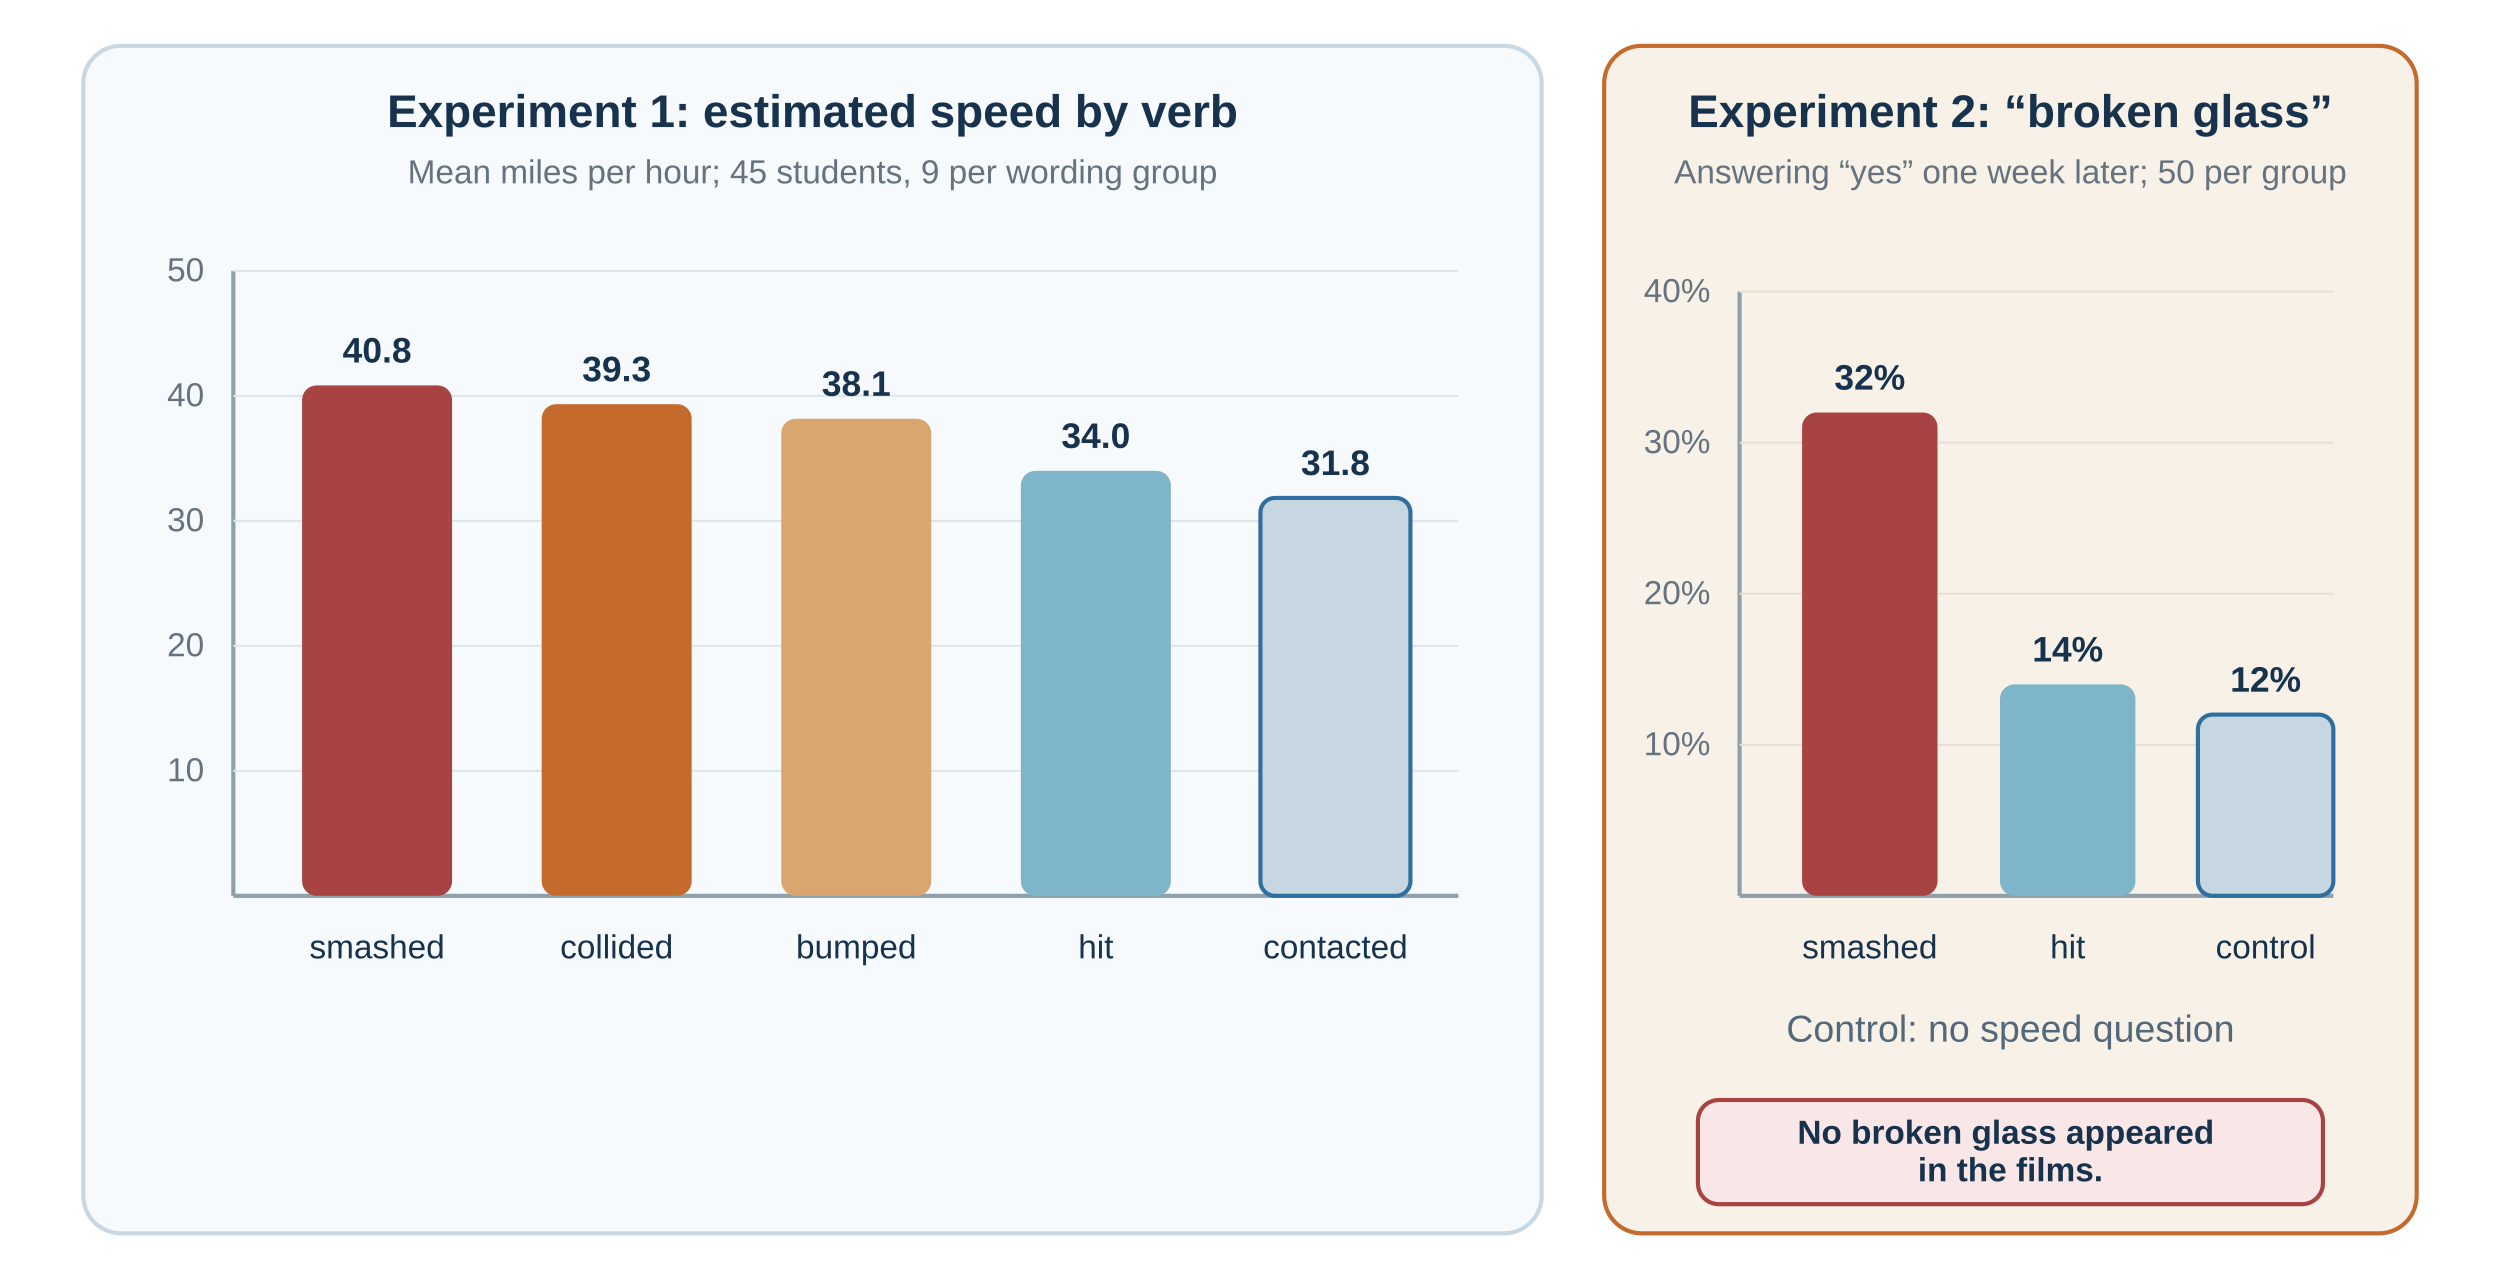
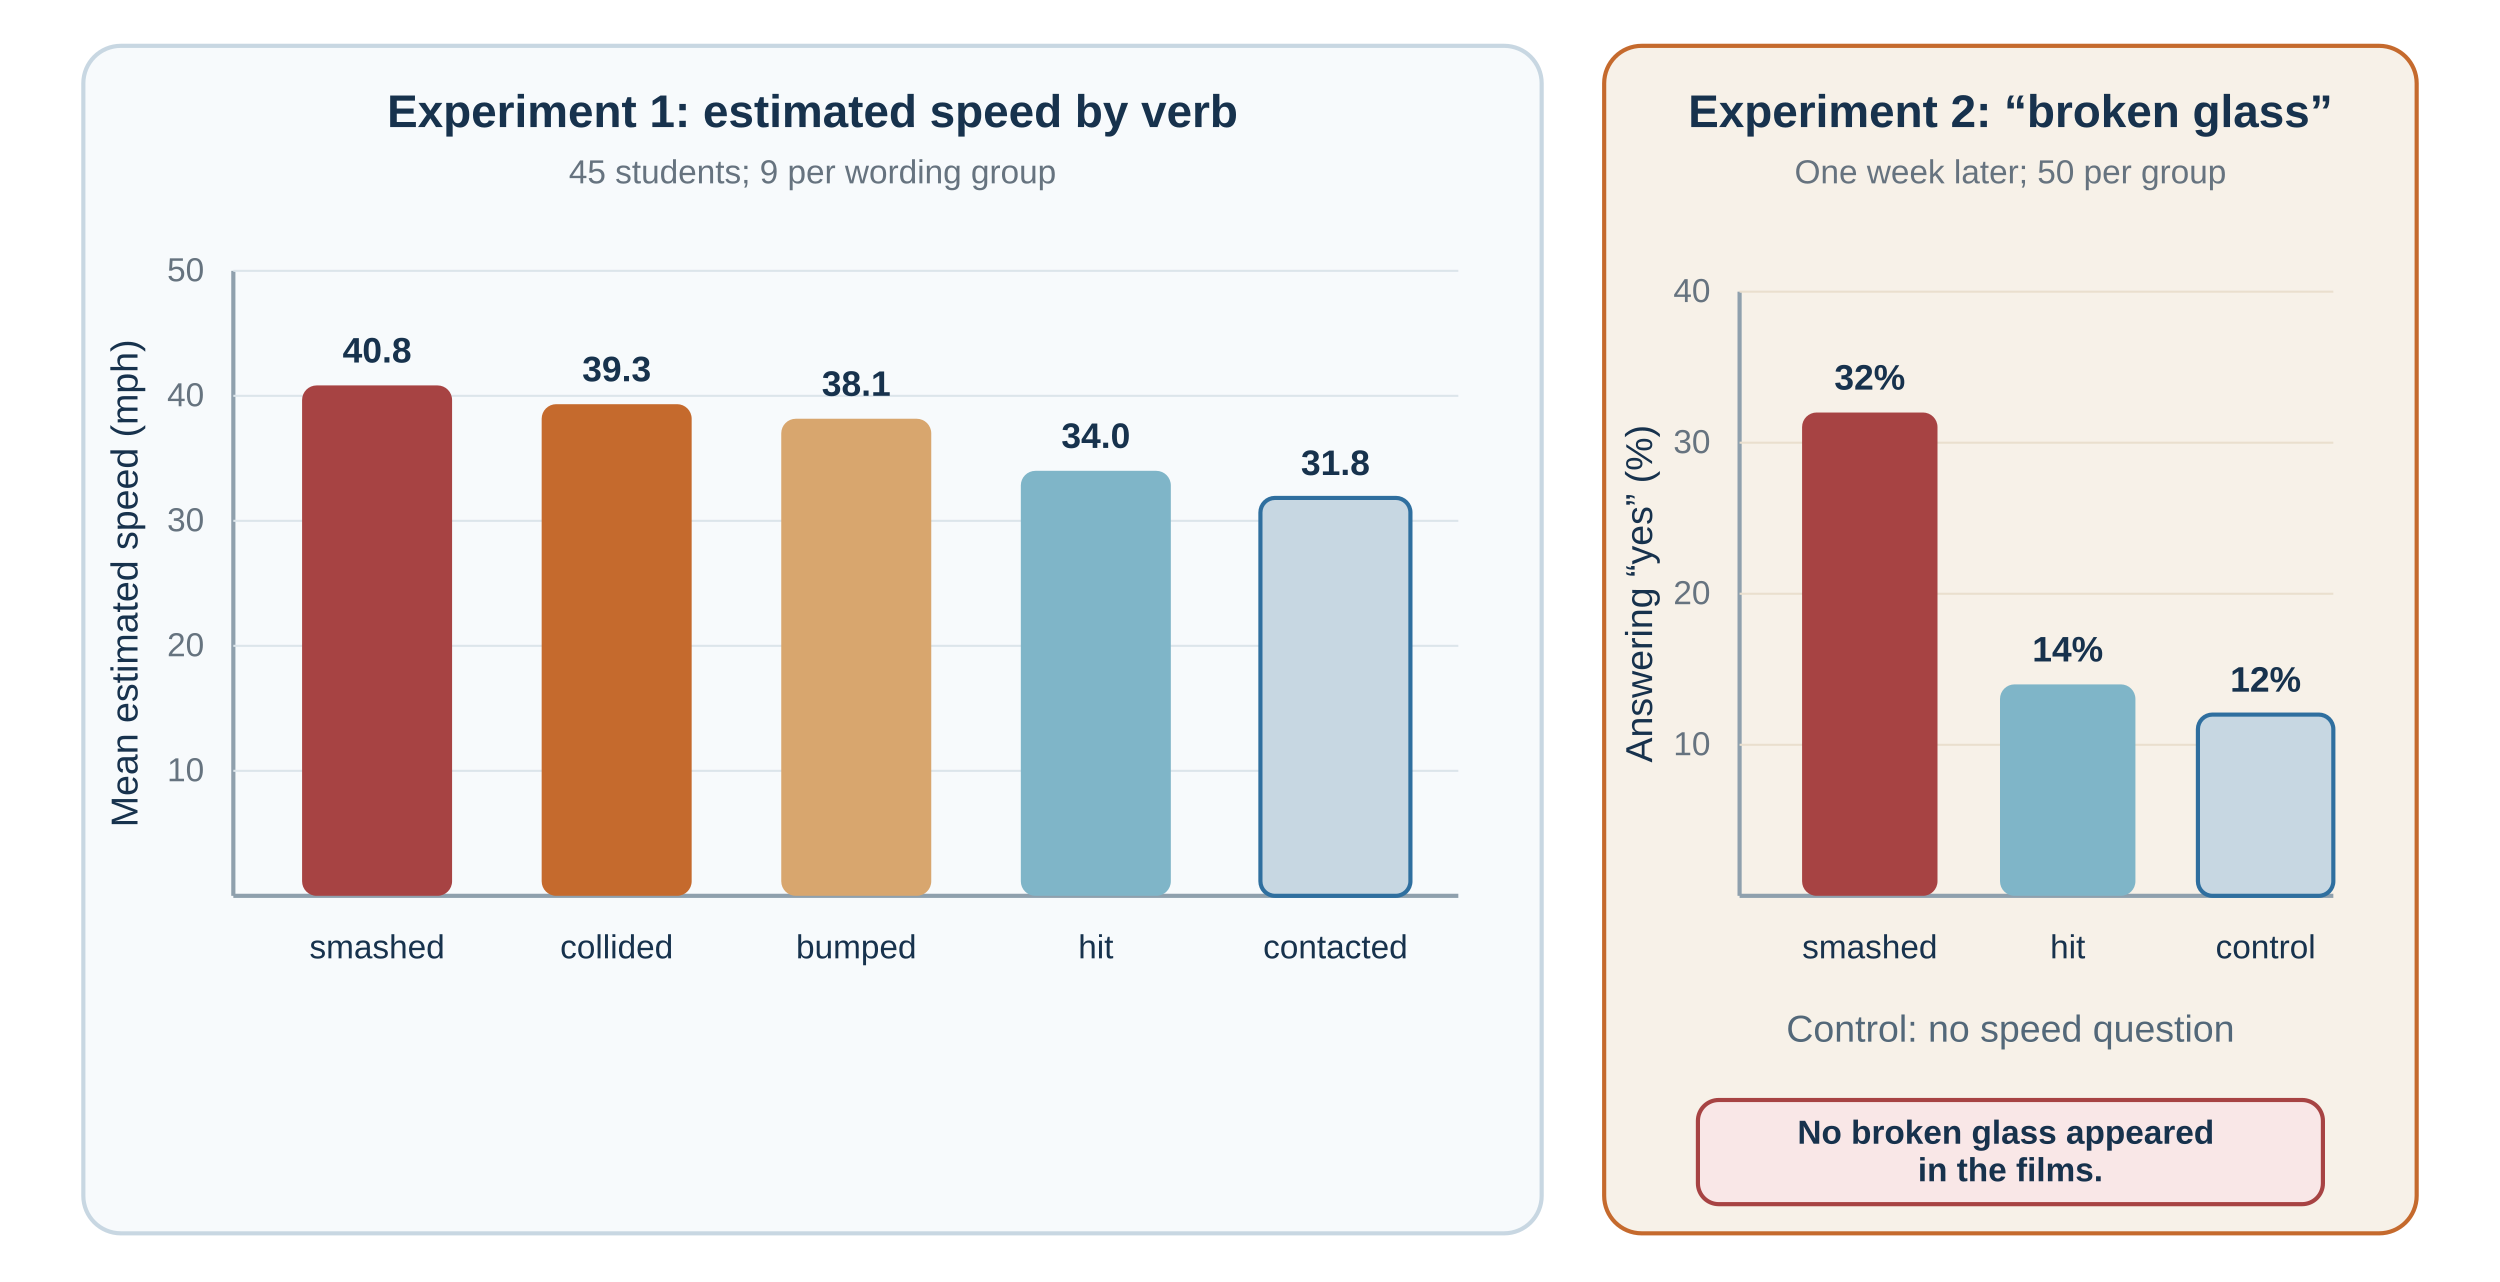
<svg xmlns="http://www.w3.org/2000/svg" width="1200" height="615" viewBox="0 90 1200 615" role="img" aria-labelledby="title desc">
  <rect width="1200" height="750" fill="#ffffff" />
  <rect x="40" y="112" width="700" height="570" rx="18" fill="#f7fafc" stroke="#c8d7e2" stroke-width="2" />
  <text x="390" y="151" text-anchor="middle" font-family="Arial, sans-serif" font-size="22" font-weight="700" fill="#17324d">Experiment 1: estimated speed by verb</text>
-   <text x="390" y="178" text-anchor="middle" font-family="Arial, sans-serif" font-size="16" fill="#66737f">Mean miles per hour; 45 students, 9 per wording group</text>
+   <text x="390" y="178" text-anchor="middle" font-family="Arial, sans-serif" font-size="16" fill="#66737f">45 students; 9 per wording group</text>
+   <text x="66" y="370" transform="rotate(-90 66 370)" text-anchor="middle" font-family="Arial, sans-serif" font-size="18" fill="#17324d">Mean estimated speed (mph)</text>
  <line x1="112" y1="520" x2="700" y2="520" stroke="#8fa0ad" stroke-width="2" />
  <line x1="112" y1="220" x2="112" y2="520" stroke="#8fa0ad" stroke-width="2" />
  <g font-family="Arial, sans-serif" font-size="16" fill="#66737f">
    <line x1="112" y1="460" x2="700" y2="460" stroke="#dce5ea" />
    <text x="98" y="465" text-anchor="end">10</text>
    <line x1="112" y1="400" x2="700" y2="400" stroke="#dce5ea" />
    <text x="98" y="405" text-anchor="end">20</text>
    <line x1="112" y1="340" x2="700" y2="340" stroke="#dce5ea" />
    <text x="98" y="345" text-anchor="end">30</text>
    <line x1="112" y1="280" x2="700" y2="280" stroke="#dce5ea" />
    <text x="98" y="285" text-anchor="end">40</text>
    <line x1="112" y1="220" x2="700" y2="220" stroke="#dce5ea" />
    <text x="98" y="225" text-anchor="end">50</text>
  </g>
  <g font-family="Arial, sans-serif">
    <rect x="145" y="275" width="72" height="245" rx="7" fill="#a74343" />
    <text x="181" y="264" text-anchor="middle" font-size="17" font-weight="700" fill="#17324d">40.8</text>
    <text x="181" y="550" text-anchor="middle" font-size="16" fill="#17324d">smashed</text>
    <rect x="260" y="284" width="72" height="236" rx="7" fill="#c56a2d" />
    <text x="296" y="273" text-anchor="middle" font-size="17" font-weight="700" fill="#17324d">39.3</text>
    <text x="296" y="550" text-anchor="middle" font-size="16" fill="#17324d">collided</text>
    <rect x="375" y="291" width="72" height="229" rx="7" fill="#d8a66e" />
    <text x="411" y="280" text-anchor="middle" font-size="17" font-weight="700" fill="#17324d">38.1</text>
    <text x="411" y="550" text-anchor="middle" font-size="16" fill="#17324d">bumped</text>
    <rect x="490" y="316" width="72" height="204" rx="7" fill="#7fb5c8" />
    <text x="526" y="305" text-anchor="middle" font-size="17" font-weight="700" fill="#17324d">34.0</text>
    <text x="526" y="550" text-anchor="middle" font-size="16" fill="#17324d">hit</text>
    <rect x="605" y="329" width="72" height="191" rx="7" fill="#c7d7e2" stroke="#2f6f9f" stroke-width="2" />
    <text x="641" y="318" text-anchor="middle" font-size="17" font-weight="700" fill="#17324d">31.8</text>
    <text x="641" y="550" text-anchor="middle" font-size="16" fill="#17324d">contacted</text>
  </g>
  <rect x="770" y="112" width="390" height="570" rx="18" fill="#f7f1e8" stroke="#c56a2d" stroke-width="2" />
  <text x="965" y="151" text-anchor="middle" font-family="Arial, sans-serif" font-size="22" font-weight="700" fill="#17324d">Experiment 2: “broken glass”</text>
-   <text x="965" y="178" text-anchor="middle" font-family="Arial, sans-serif" font-size="16" fill="#66737f">Answering “yes” one week later; 50 per group</text>
+   <text x="965" y="178" text-anchor="middle" font-family="Arial, sans-serif" font-size="16" fill="#66737f">One week later; 50 per group</text>
+   <text x="793" y="375" transform="rotate(-90 793 375)" text-anchor="middle" font-family="Arial, sans-serif" font-size="18" fill="#17324d">Answering “yes” (%)</text>
  <line x1="835" y1="520" x2="1120" y2="520" stroke="#8fa0ad" stroke-width="2" />
  <line x1="835" y1="230" x2="835" y2="520" stroke="#8fa0ad" stroke-width="2" />
  <g font-family="Arial, sans-serif" font-size="16" fill="#66737f">
    <line x1="835" y1="447.5" x2="1120" y2="447.5" stroke="#eadfce" />
-     <text x="821" y="452.5" text-anchor="end">10%</text>
+     <text x="821" y="452.5" text-anchor="end">10</text>
    <line x1="835" y1="375" x2="1120" y2="375" stroke="#eadfce" />
-     <text x="821" y="380" text-anchor="end">20%</text>
+     <text x="821" y="380" text-anchor="end">20</text>
    <line x1="835" y1="302.5" x2="1120" y2="302.5" stroke="#eadfce" />
-     <text x="821" y="307.5" text-anchor="end">30%</text>
+     <text x="821" y="307.5" text-anchor="end">30</text>
    <line x1="835" y1="230" x2="1120" y2="230" stroke="#eadfce" />
-     <text x="821" y="235" text-anchor="end">40%</text>
+     <text x="821" y="235" text-anchor="end">40</text>
  </g>
  <rect x="865" y="288" width="65" height="232" rx="7" fill="#a74343" />
  <text x="897.5" y="277" text-anchor="middle" font-family="Arial, sans-serif" font-size="17" font-weight="700" fill="#17324d">32%</text>
  <text x="897.5" y="550" text-anchor="middle" font-family="Arial, sans-serif" font-size="16" fill="#17324d">smashed</text>
  <rect x="960" y="418.5" width="65" height="101.5" rx="7" fill="#7fb5c8" />
  <text x="992.5" y="407.5" text-anchor="middle" font-family="Arial, sans-serif" font-size="17" font-weight="700" fill="#17324d">14%</text>
  <text x="992.5" y="550" text-anchor="middle" font-family="Arial, sans-serif" font-size="16" fill="#17324d">hit</text>
  <rect x="1055" y="433" width="65" height="87" rx="7" fill="#c7d7e2" stroke="#2f6f9f" stroke-width="2" />
  <text x="1087.5" y="422" text-anchor="middle" font-family="Arial, sans-serif" font-size="17" font-weight="700" fill="#17324d">12%</text>
  <text x="1087.5" y="550" text-anchor="middle" font-family="Arial, sans-serif" font-size="16" fill="#17324d">control</text>
  <rect x="815" y="618" width="300" height="50" rx="10" fill="#f9e7e7" stroke="#a74343" stroke-width="2" />
  <text x="965" y="639" text-anchor="middle" font-family="Arial, sans-serif" font-size="16" font-weight="700" fill="#17324d">
    <tspan x="965">No broken glass appeared</tspan>
    <tspan x="965" dy="18">in the films.</tspan>
  </text>
  <text x="965" y="590" text-anchor="middle" font-family="Arial, sans-serif" font-size="18" fill="#536879">Control: no speed question</text>
</svg>
